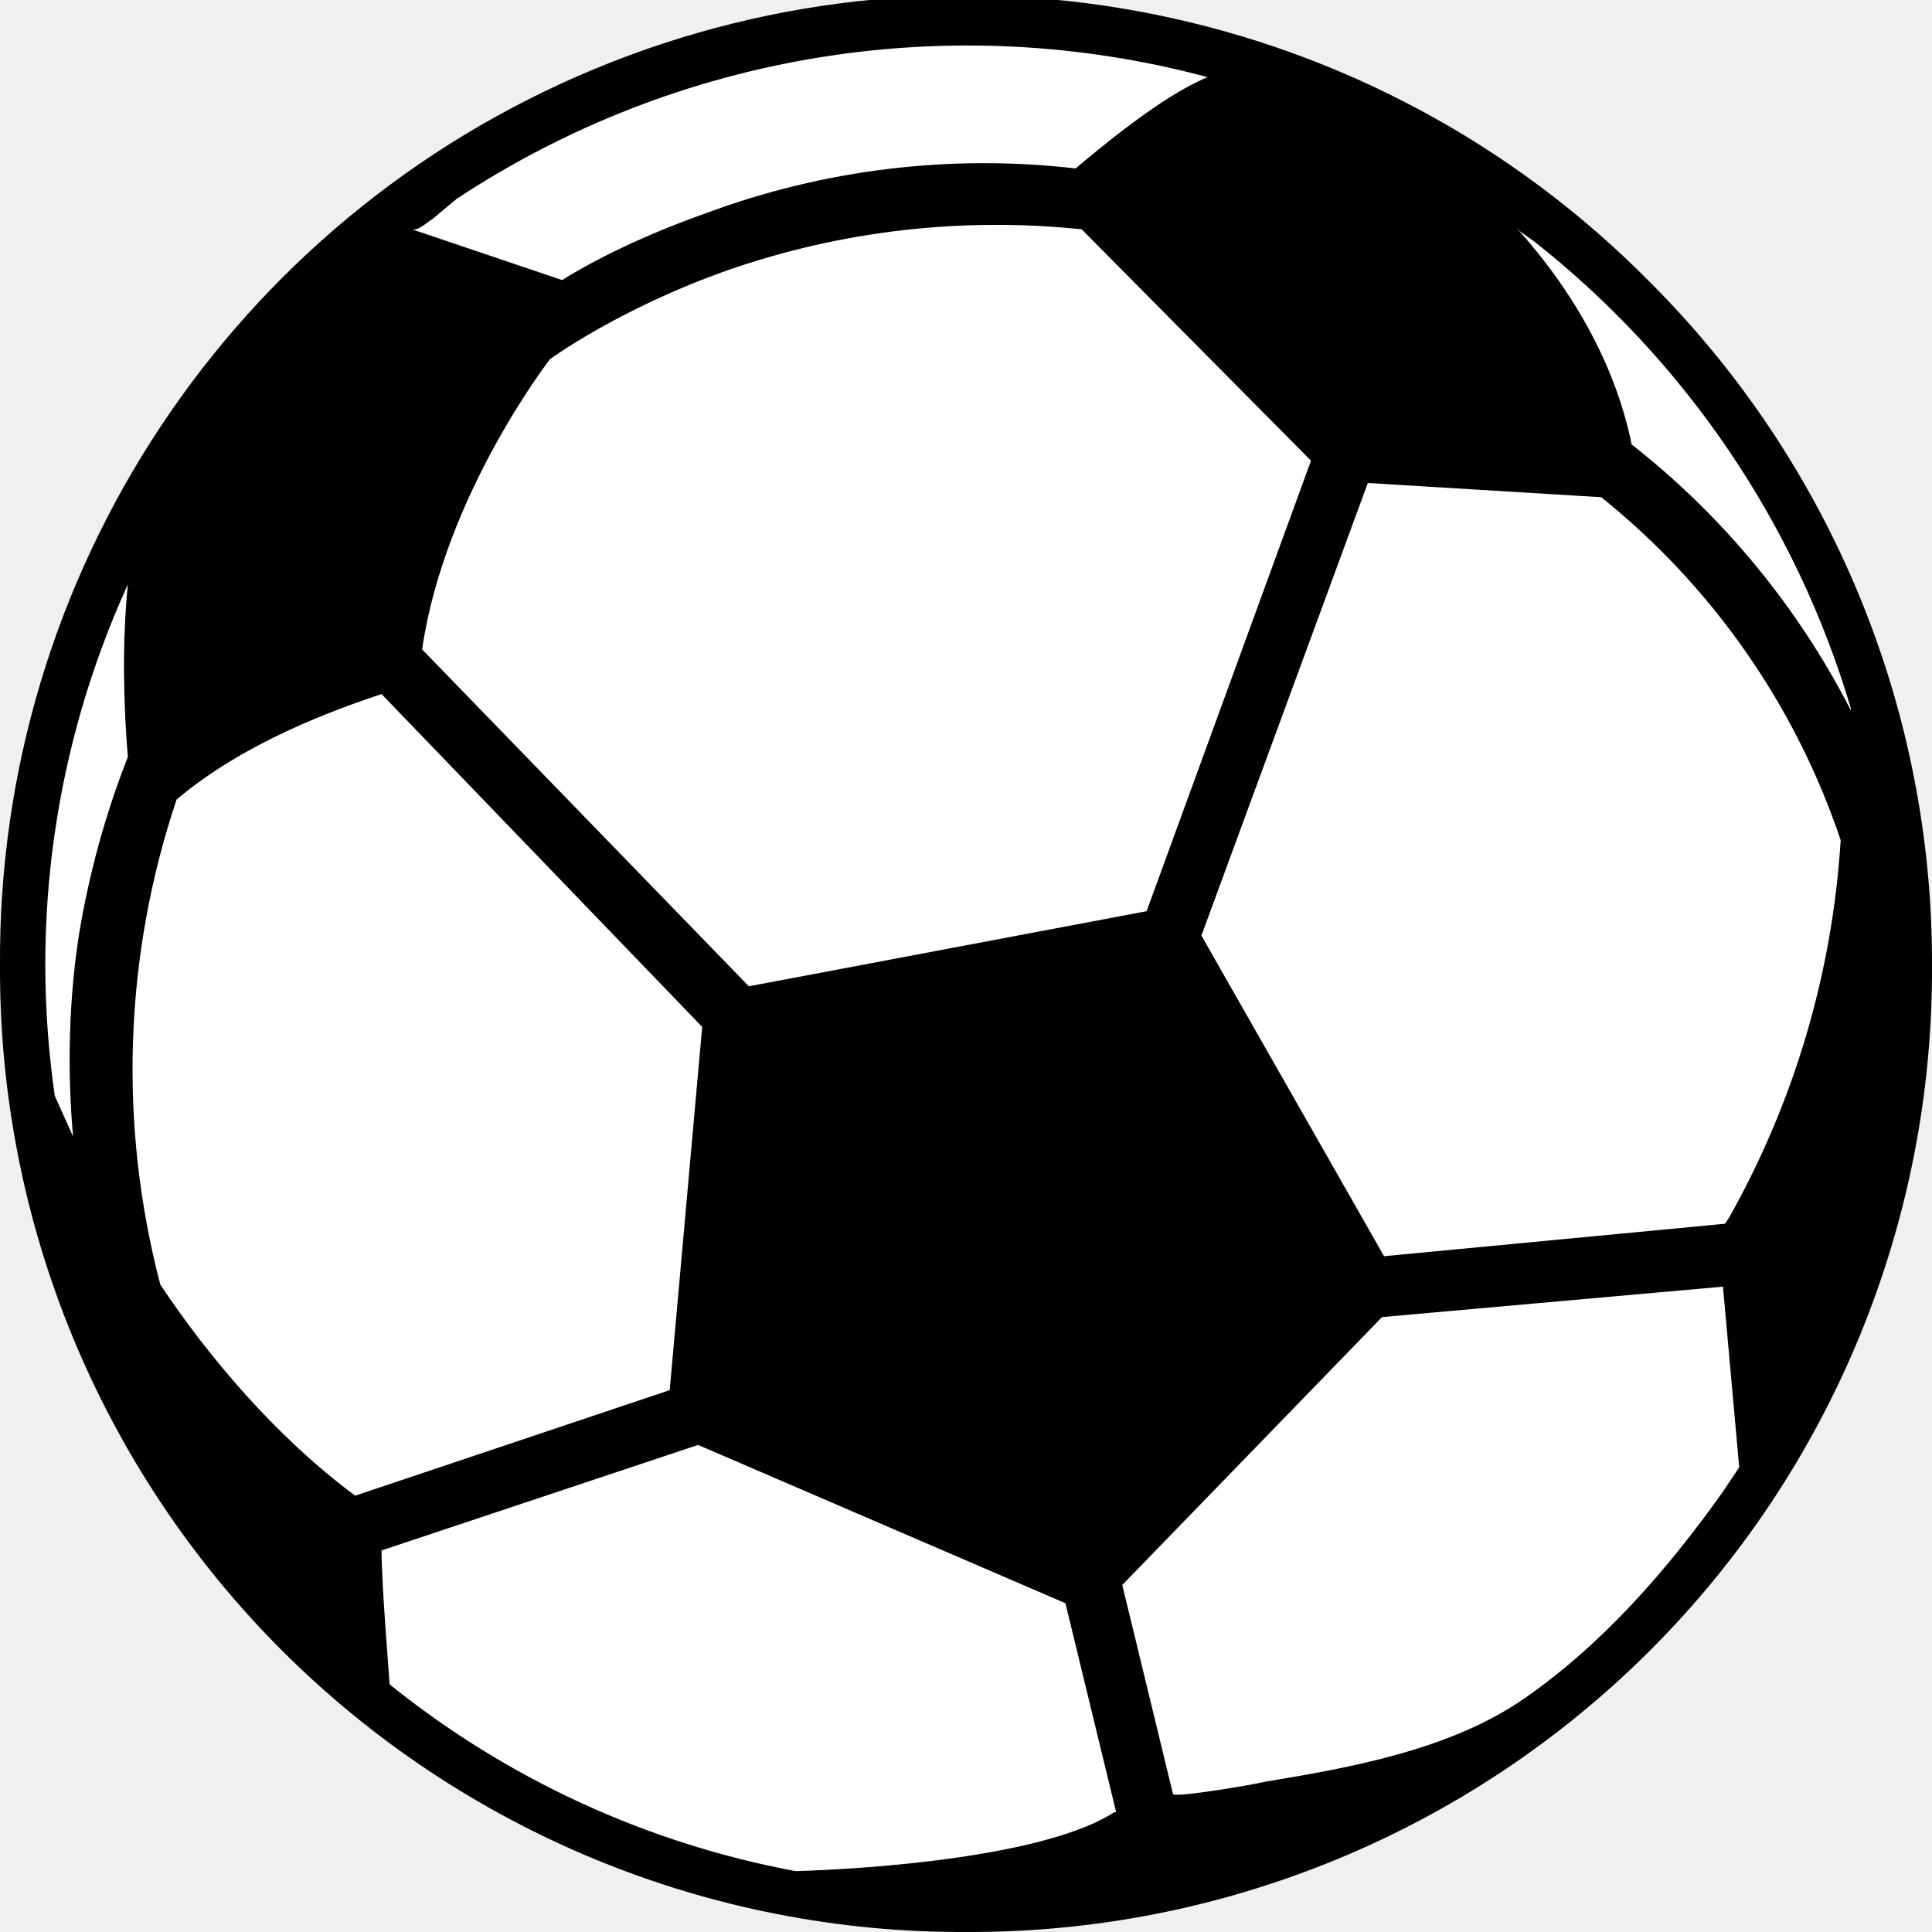
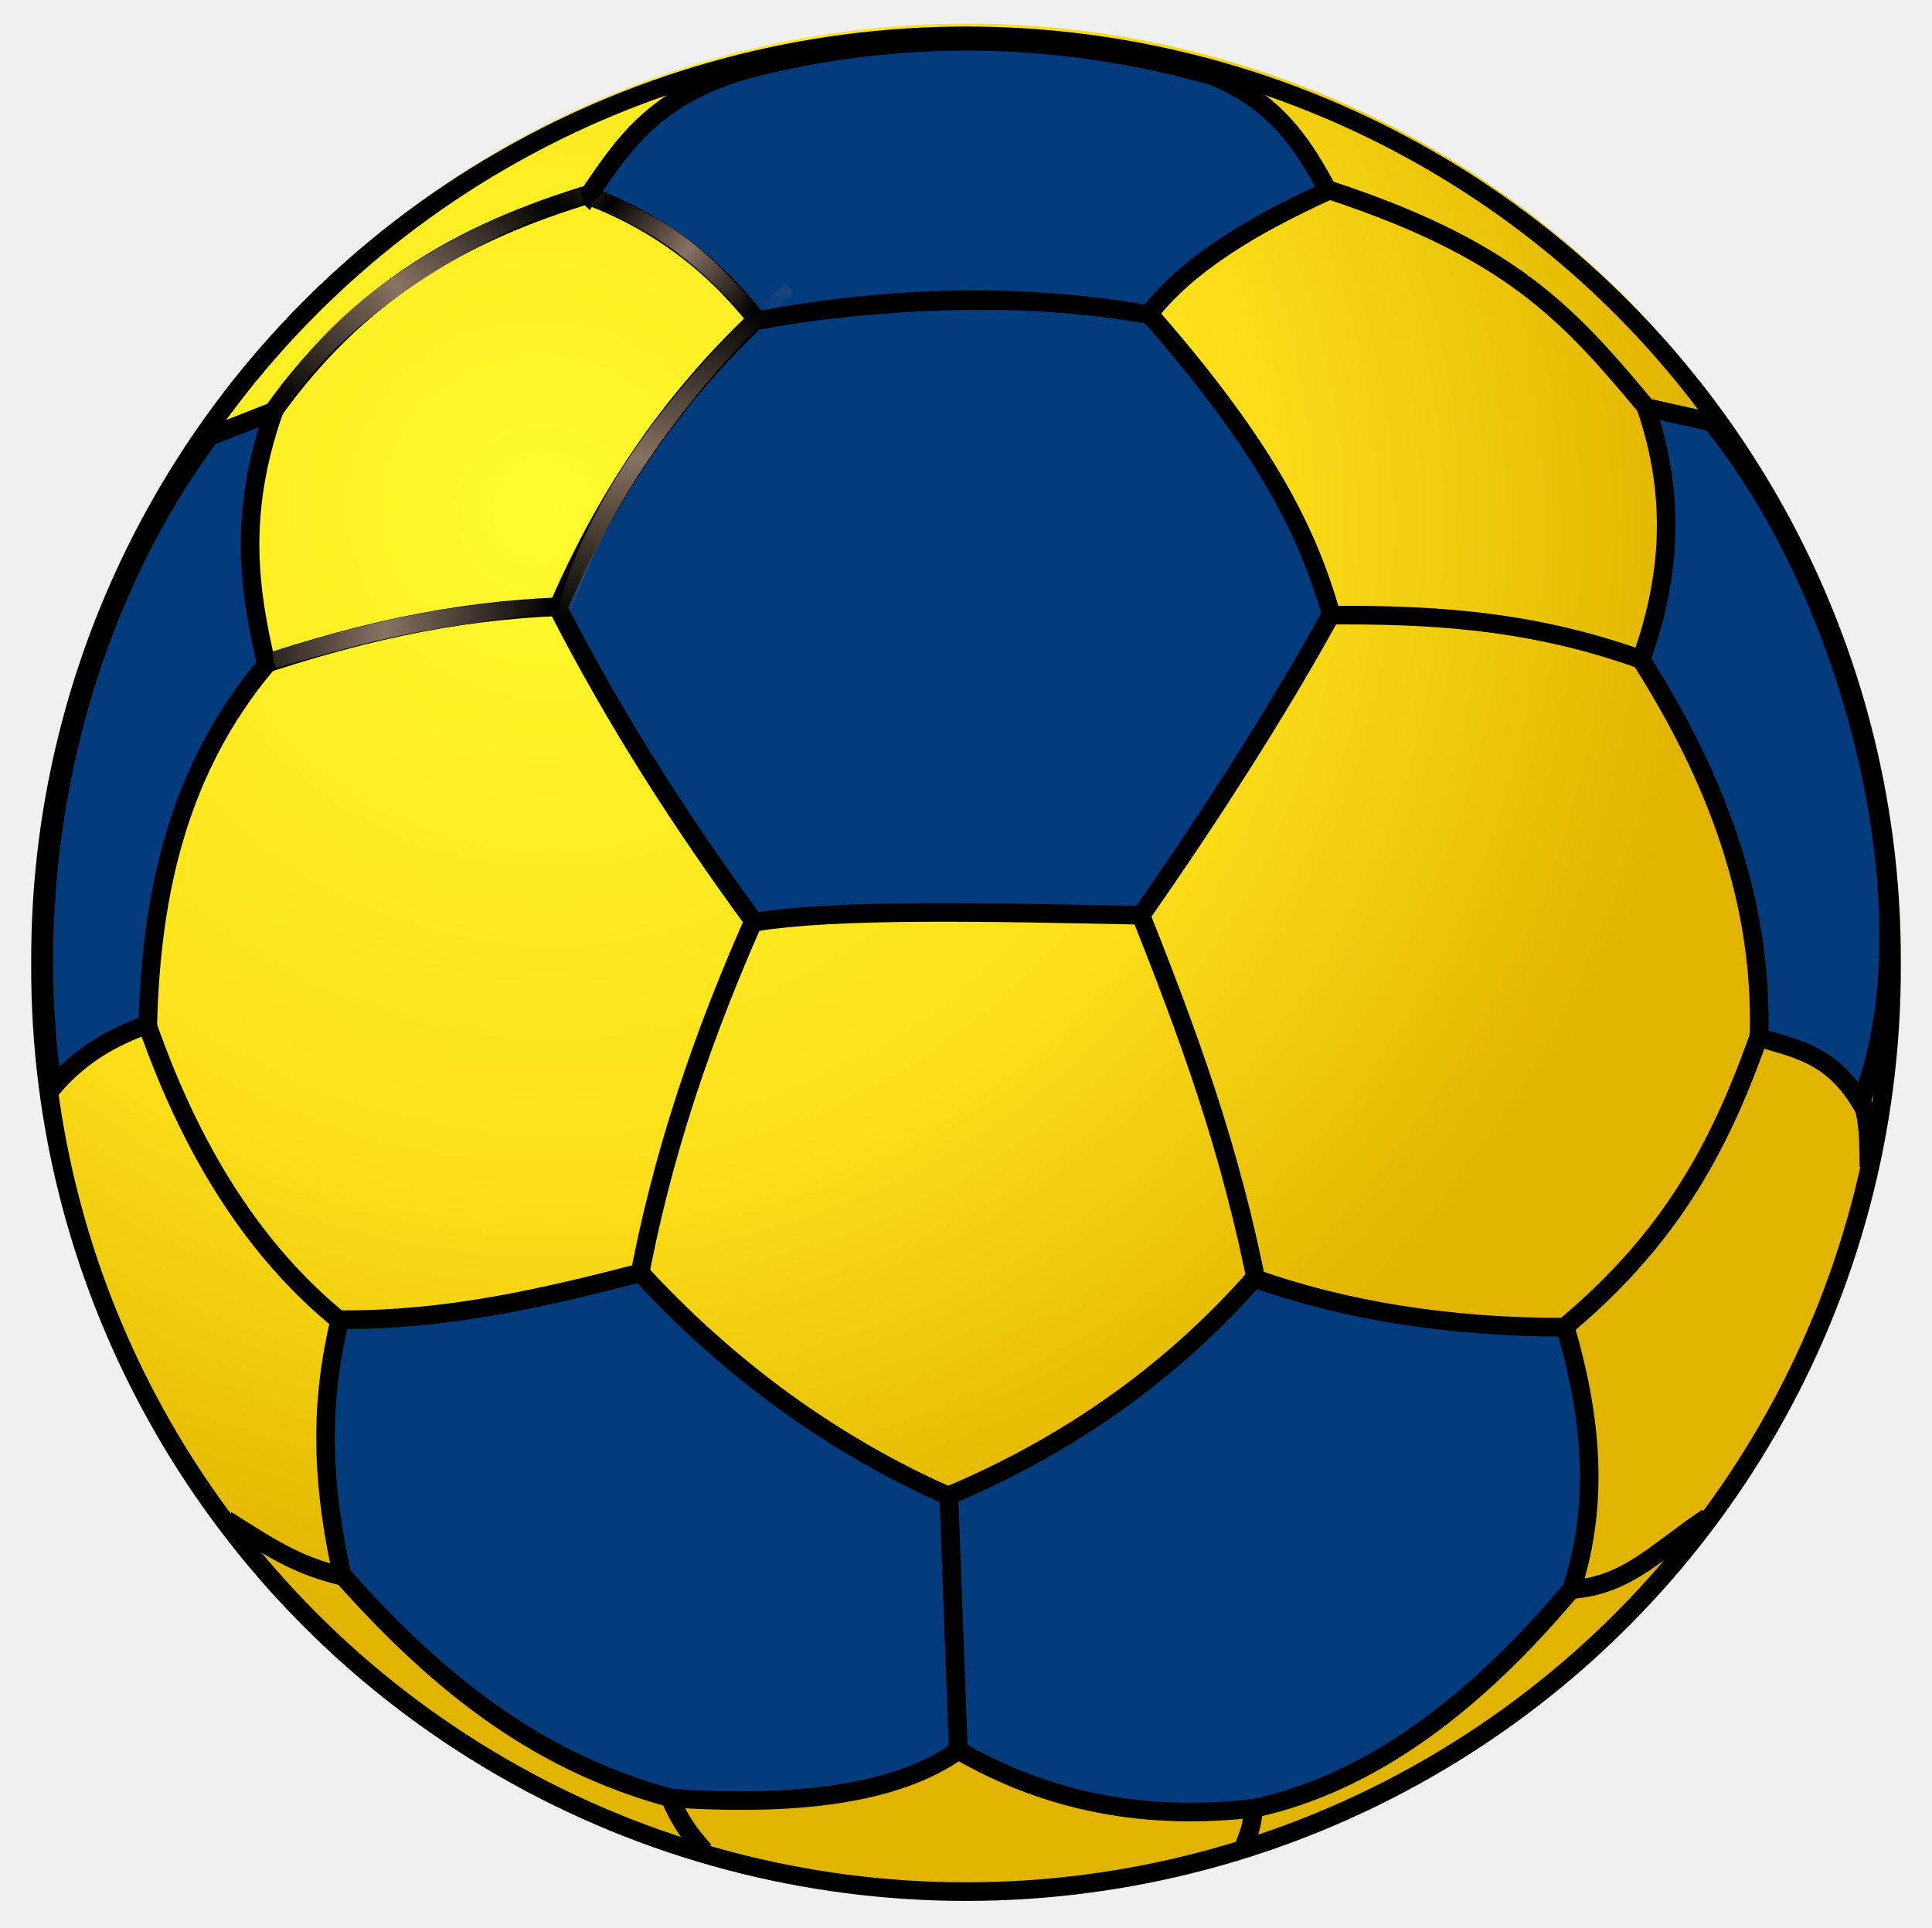
- <svg xmlns="http://www.w3.org/2000/svg" viewBox="0 0 952 952">
-   <circle r="476" cx="476" cy="476" fill="white" />
-   <path d="M813 139A475 475 0 000 476a474 474 0 00476 476 474 474 0 00476-476 474 474 0 00-139-337zm-600-31l12-10a457 457 0 01370-60c-14 6-33 18-65 45a393 393 0 00-182 22c-31 11-55 23-71 33l-74-25c3 1 8-4 10-5zm433 119l-81 222-196 37-161-166c11-76 63-143 63-143s34-25 88-44a403 403 0 01174-20l113 114zM39 460c-5 32-6 66-3 100l-9-20a451 451 0 0136-252c-3 30-2 61 0 85-11 28-19 57-24 87zm40 173a418 418 0 018-239c33-28 77-44 101-52l158 164-16 179-155 52c-39-29-72-68-96-104zm470 260c-34 22-121 28-157 29a451 451 0 01-200-92c0-1-4-49-4-66l156-52 181 78 25 103h-1zm300-158c-27 38-59 75-98 102-36 25-85 34-128 41-3 1-44 8-45 6l-25-103 128-132 168-15 8 89-8 12zm3-135l-2 3-168 16-90-158 82-223 115 7a366 366 0 01118 169 434 434 0 01-55 186zm60-250a396 396 0 00-108-131c-5-25-19-65-57-107l2 2 7 5a459 459 0 01156 230v1z" />
+ <svg xmlns="http://www.w3.org/2000/svg" height="309.31" width="310.01" version="1.1">
+   <defs>
+     <radialGradient id="radialGradient4517" gradientUnits="userSpaceOnUse" cx="-189.05" cy="155.99" r="87.727" gradientTransform="matrix(0.3107594,-1.15977,1.204077,0.3226314,-403.8601,-143.9275)">
+       <stop stop-color="#fffb26" stop-opacity="0.972" offset="0" />
+       <stop stop-color="#fde01a" offset="0.596" />
+       <stop stop-color="#e1b401" offset="1" />
+     </radialGradient>
+     <linearGradient id="linearGradient3986" y2="40.974" spreadMethod="reflect" gradientUnits="userSpaceOnUse" x2="-48.182" gradientTransform="matrix(11.03233,0,0,11.03233,620.1667,-348.6846)" y1="40.984" x1="-50.609">
+       <stop stop-color="#887362" offset="0" />
+       <stop stop-color="#887362" stop-opacity="0" offset="1" />
+     </linearGradient>
+     <linearGradient id="linearGradient4003" y2="40.974" spreadMethod="reflect" gradientUnits="userSpaceOnUse" y1="40.984" gradientTransform="matrix(7.801034,-7.801034,7.801034,7.801034,137.6085,-669.8499)" x2="-48.182" x1="-50.609">
+       <stop stop-color="#887362" offset="0" />
+       <stop stop-color="#887362" stop-opacity="0" offset="1" />
+     </linearGradient>
+     <linearGradient id="linearGradient5907" y2="40.974" spreadMethod="reflect" gradientUnits="userSpaceOnUse" y1="40.97" gradientTransform="matrix(-5.730374,-7.801034,-5.730374,7.801034,61.78819,-669.8702)" x2="-48.182" x1="-49.74">
+       <stop stop-color="#887362" offset="0" />
+       <stop stop-color="#887362" stop-opacity="0" offset="1" />
+     </linearGradient>
+     <linearGradient id="linearGradient5941" y2="40.974" spreadMethod="reflect" gradientUnits="userSpaceOnUse" y1="40.984" gradientTransform="matrix(5.100672,-10.65641,10.05479,2.855377,-52.95445,-583.123)" x2="-48.182" x1="-50.609">
+       <stop stop-color="#887362" offset="0" />
+       <stop stop-color="#887362" stop-opacity="0" offset="1" />
+     </linearGradient>
+   </defs>
+   <path d="m-147.72,167.84a87.227,87.227,0,1,1,-174.45,0,87.227,87.227,0,1,1,174.45,0z" fill-rule="nonzero" transform="matrix(1.708101,0,0,1.708101,556.4642,-132.9038)" stroke-miterlimit="4" stroke-width="0" fill="url(#radialGradient4517)" />
+   <g transform="translate(183.0876,-778.1435)">
+     <path stroke-linejoin="miter" d="m-490-439.07a402.86,402.86,0,1,1,-805.71,0,402.86,402.86,0,1,1,805.71,0z" transform="matrix(0.368633,0,0,0.3677823,301.0547,1094.276)" stroke="#000" stroke-linecap="butt" stroke-miterlimit="4" stroke-dasharray="none" stroke-width="8.112" fill="none" />
+   </g>
+   <g stroke-linejoin="miter" stroke="#000" stroke-linecap="butt" stroke-dasharray="none" stroke-miterlimit="4" stroke-width="2.987" transform="translate(183.0876,-778.1435)" fill="none">
+     <path d="m-61.352,924.1c-8.952,19.926-15.605,39.536-19.418,60.376" />
+     <path d="M-0.917,922.74c8.617,21.64,15.235,39.49,19.816,62.99" />
+     <path d="m-142.96,885.46c19.871-6.704,35.747-9.718,52.894-10.058" />
+     <path d="m-141,846.69c15.243-22.688,33.947-32.113,55.319-38.233" />
+     <path d="m27.23,807.69c32.568,10.189,41.53,21.004,55.196,37.42" />
+     <path d="m28.434,876.89c20.21-0.311,36.032,1.224,53.045,7.534" />
+     <path d="m100.12,941.69c-6.428,18.648-14.206,35.459-35.141,51.803" />
+     <path d="m66.915,1033.3c10.491,0.069,15.075-5.727,23.984-11.667" />
+     <path d="m18.202,1067.3c-0.484,4.036-0.444,3.848-1.716,7.253" />
+     <path d="m-76.679,1063.9c1.881,5.006,3.434,7.785,6.628,11.25" />
+     <path d="m-126.66,1031.4c-8.067-1.639-12.186-4.325-20.092-9.349" />
+     <path d="m-160.23,940.29c7.603,22.892,18.732,39.938,33.445,51.197" />
+     <path d="m114.65,950.81c1.639,6.396,2.112,6.138,2.153,14.587" />
+   </g>
+   <g stroke-linejoin="miter" stroke="#000" stroke-linecap="butt" stroke-dasharray="none" stroke-miterlimit="4" stroke-width="2.987" transform="translate(183.0876,-778.1435)" fill="#043b7d">
+     <path d="m-93.569,875.67c9.375,18.336,20.105,34.867,31.532,50.468,13.119-2.189,37.694-1.618,62.036-1.114,10.858-15.5,22.171-33.1,30.504-48.33-3.702-12.77-9.904-26.14-29.194-48.17-22.805-3.728-43.583-2.097-62.984,0.867-14.49,13.827-24.253,28.789-31.894,46.268z" />
+     <path d="m-128.57,989.92c17.526,0.102,32.946-3.586,48.229-7.521,17.124,18.598,35.051,29.469,49.493,35.847l1.511,40.805c-9.96,7.056-26.041,8.978-46.007,7.642-22.911-6.144-38.74-20.013-52.842-35.766-4.09-18.308-2.857-30.384-0.384-41.008z" />
+     <path d="m18.164,983.29c14.239,5.014,30.655,7.852,49.919,7.841,4.065,13.894,5.611,27.855,1.028,41.977-15.614,18.669-32.392,31.128-50.746,35.181-17.235,2.065-33.177-0.83-47.67-9.275l-1.521-40.872c18.707-7.882,35.41-19.43,48.99-34.852z" />
+     <path d="m81.032,843.53c5.014,14.711,3.771,27.77-0.788,40.473,11.865,18.683,19.589,38.496,18.92,60.597,5.668,1.833,11.499,2.53,16.294,10.477,11.681-28.985-0.429-80.293-23.918-109.2z" />
+     <path d="m-88.676,809.54c11.729,4.436,20.418,11.422,27.144,20.055,21.703-4.083,42.622-4.48,62.709-0.969,6.578-8.427,17.129-14.494,28.84-19.873-3.662-6.632-7.768-13.981-18.401-18.395-25.409-7.168-50.579-7.313-74.639-1.127-15.336,4.29-20.29,12.537-25.652,20.31z" />
+     <path d="m-140.35,884.75c-2.729-11.726-4.619-23.939,1.2-40.615l-10.326,4.062c-23.599,32.042-29.818,72.812-25.148,104.42,4.809-5.573,9.991-8.157,15.252-10.111,0.537-20.992,4.84-40.853,19.022-57.752z" />
+   </g>
+   <path d="m88.343,96.036c-18.538,0.901-32.112,4.697-44.552,8.569,0,2.435,0.411,1.616,0.411,2.588,17.822-5.031,22.069-6.135,43.958-8.78z" fill-rule="evenodd" fill="url(#linearGradient3986)" />
+   <path d="M93.107,30.352c-7.546,1.509-36.864,12.395-49.495,34.401l1.771,1.177c15.312-22.226,43.981-32.398,48.305-33.425z" fill-rule="evenodd" fill="url(#linearGradient4003)" />
+   <path d="m96.866,30.88c6.715,3.204,14.581,6.045,24.977,19.001l-2.279,0.965c-12.97-14.757-21.954-15.985-24.883-18.087z" fill-rule="evenodd" fill="url(#linearGradient5907)" />
+   <path d="m126.15,45.521c-6.851,5.08-31.873,29.166-37.155,54.539l2.094,0.134c7.819-26.9,32.441-50.044,36.311-53.095z" fill-rule="evenodd" fill="url(#linearGradient5941)" />
</svg>
